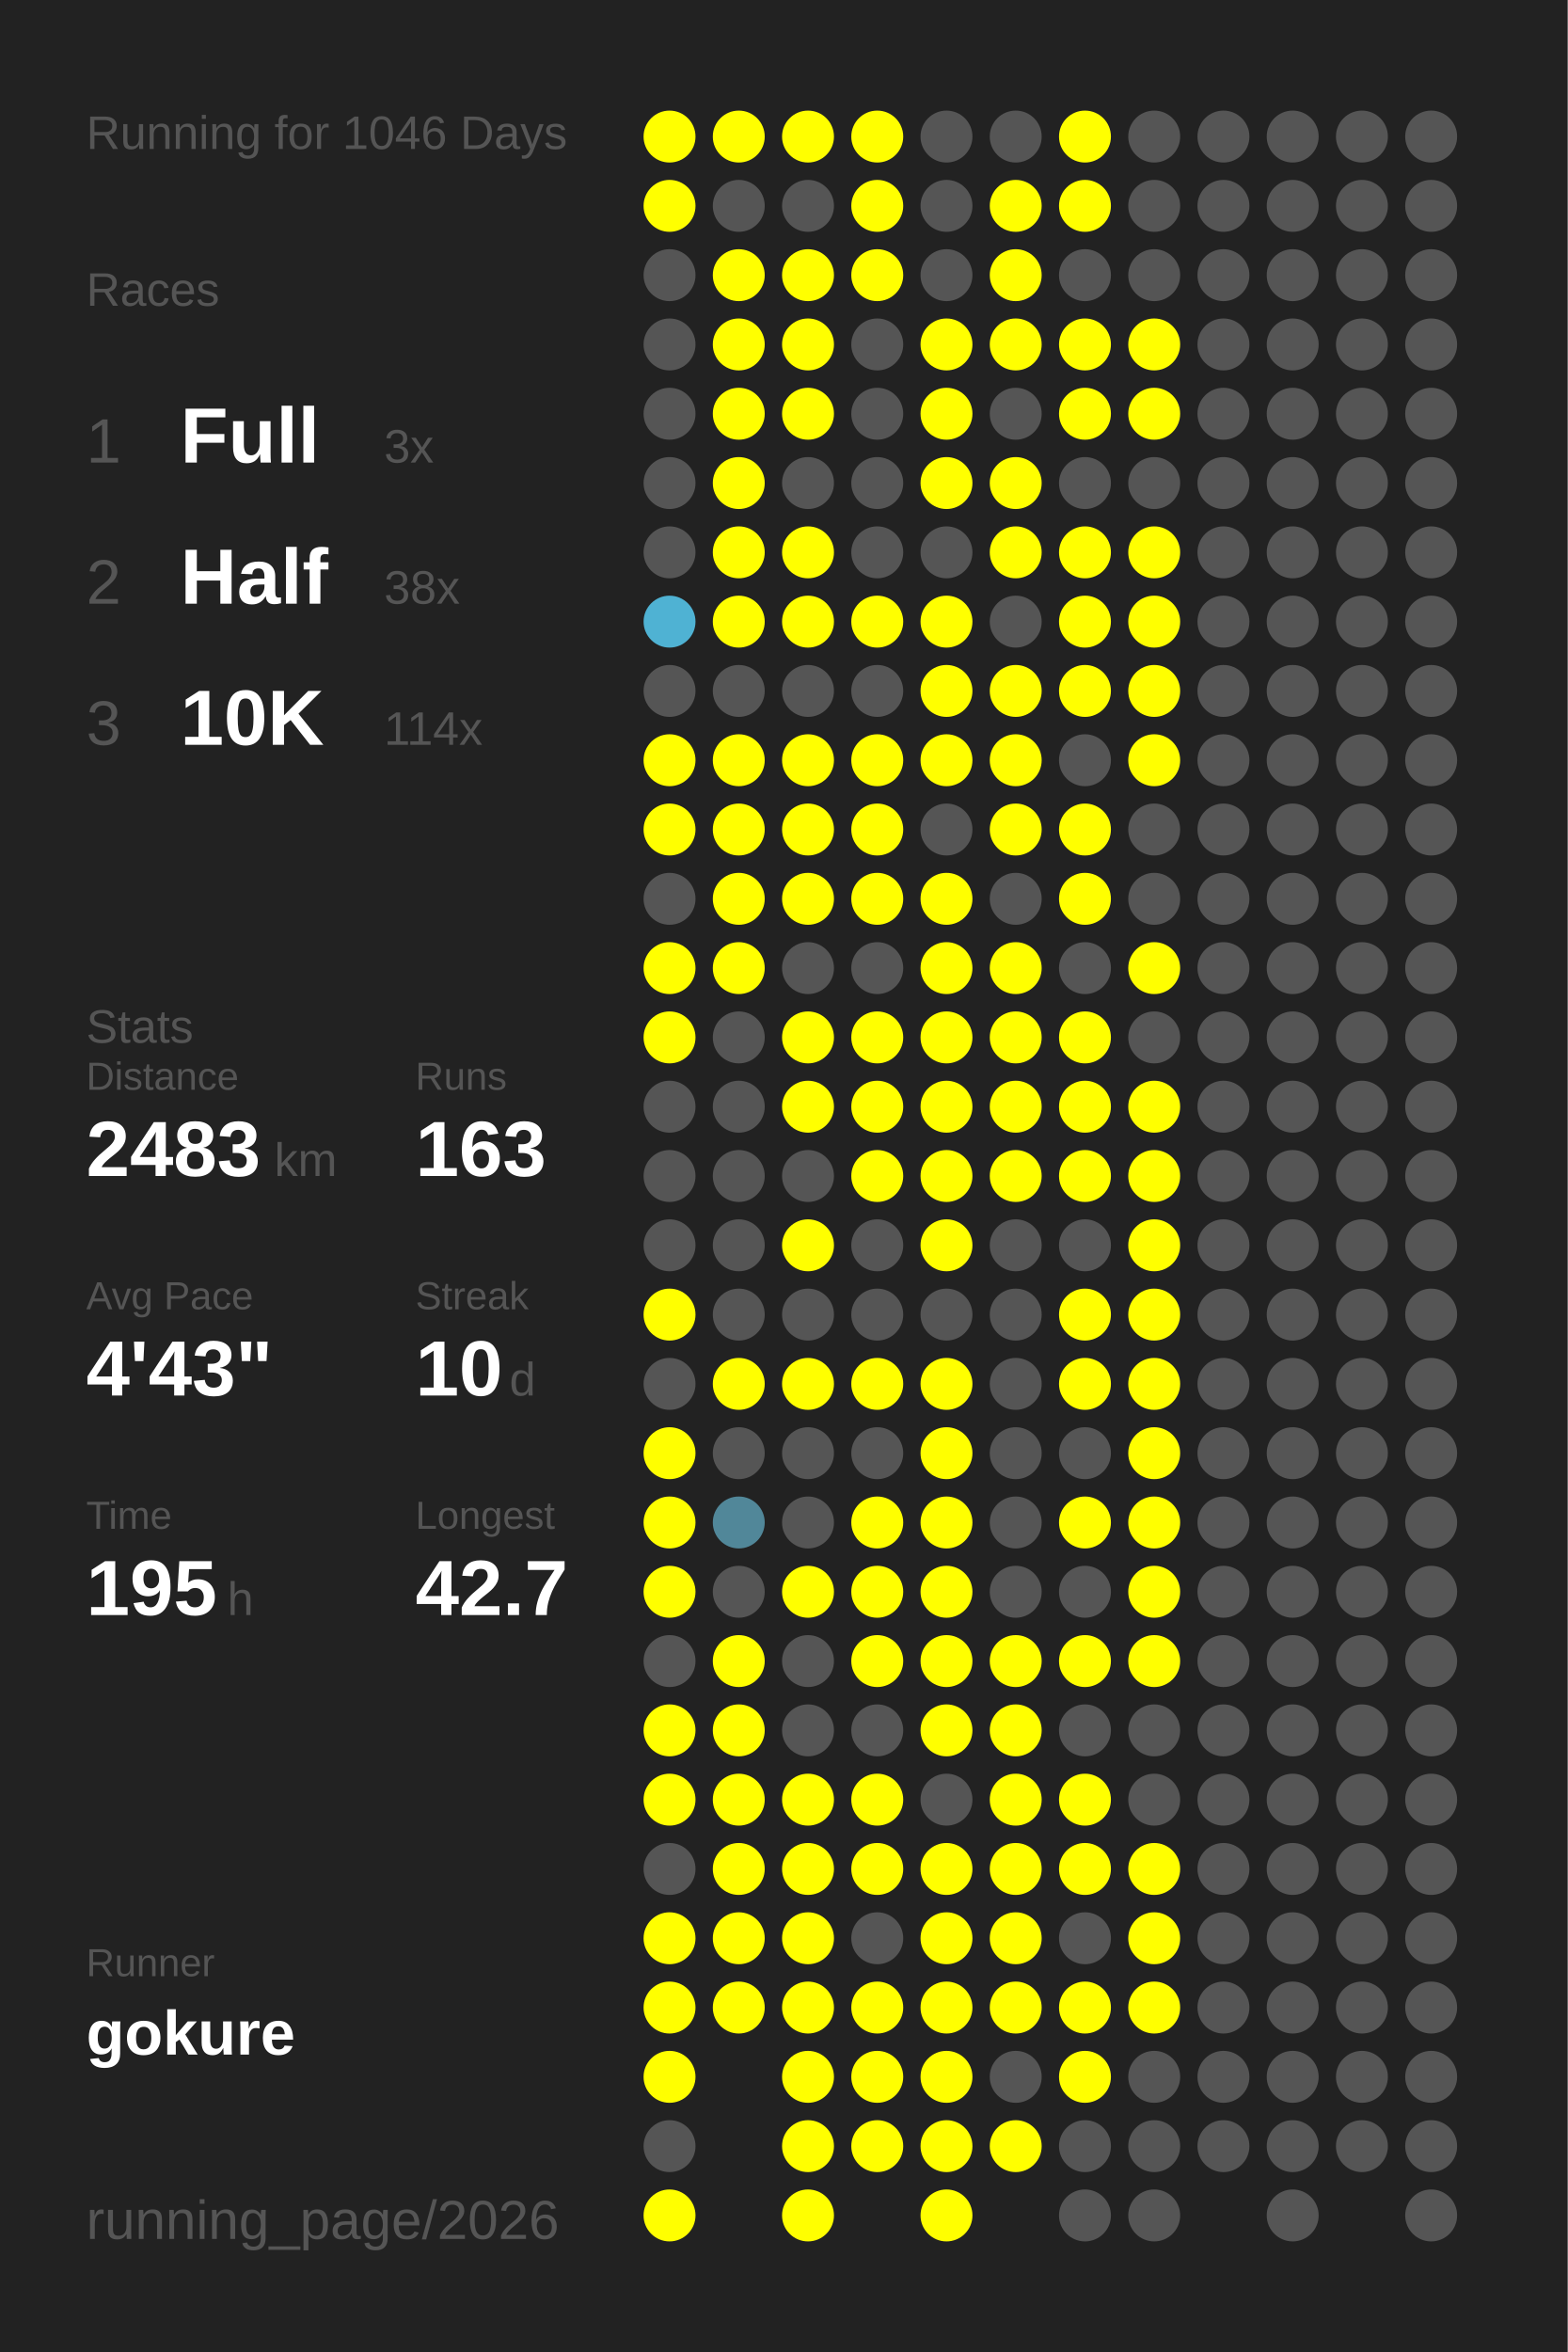
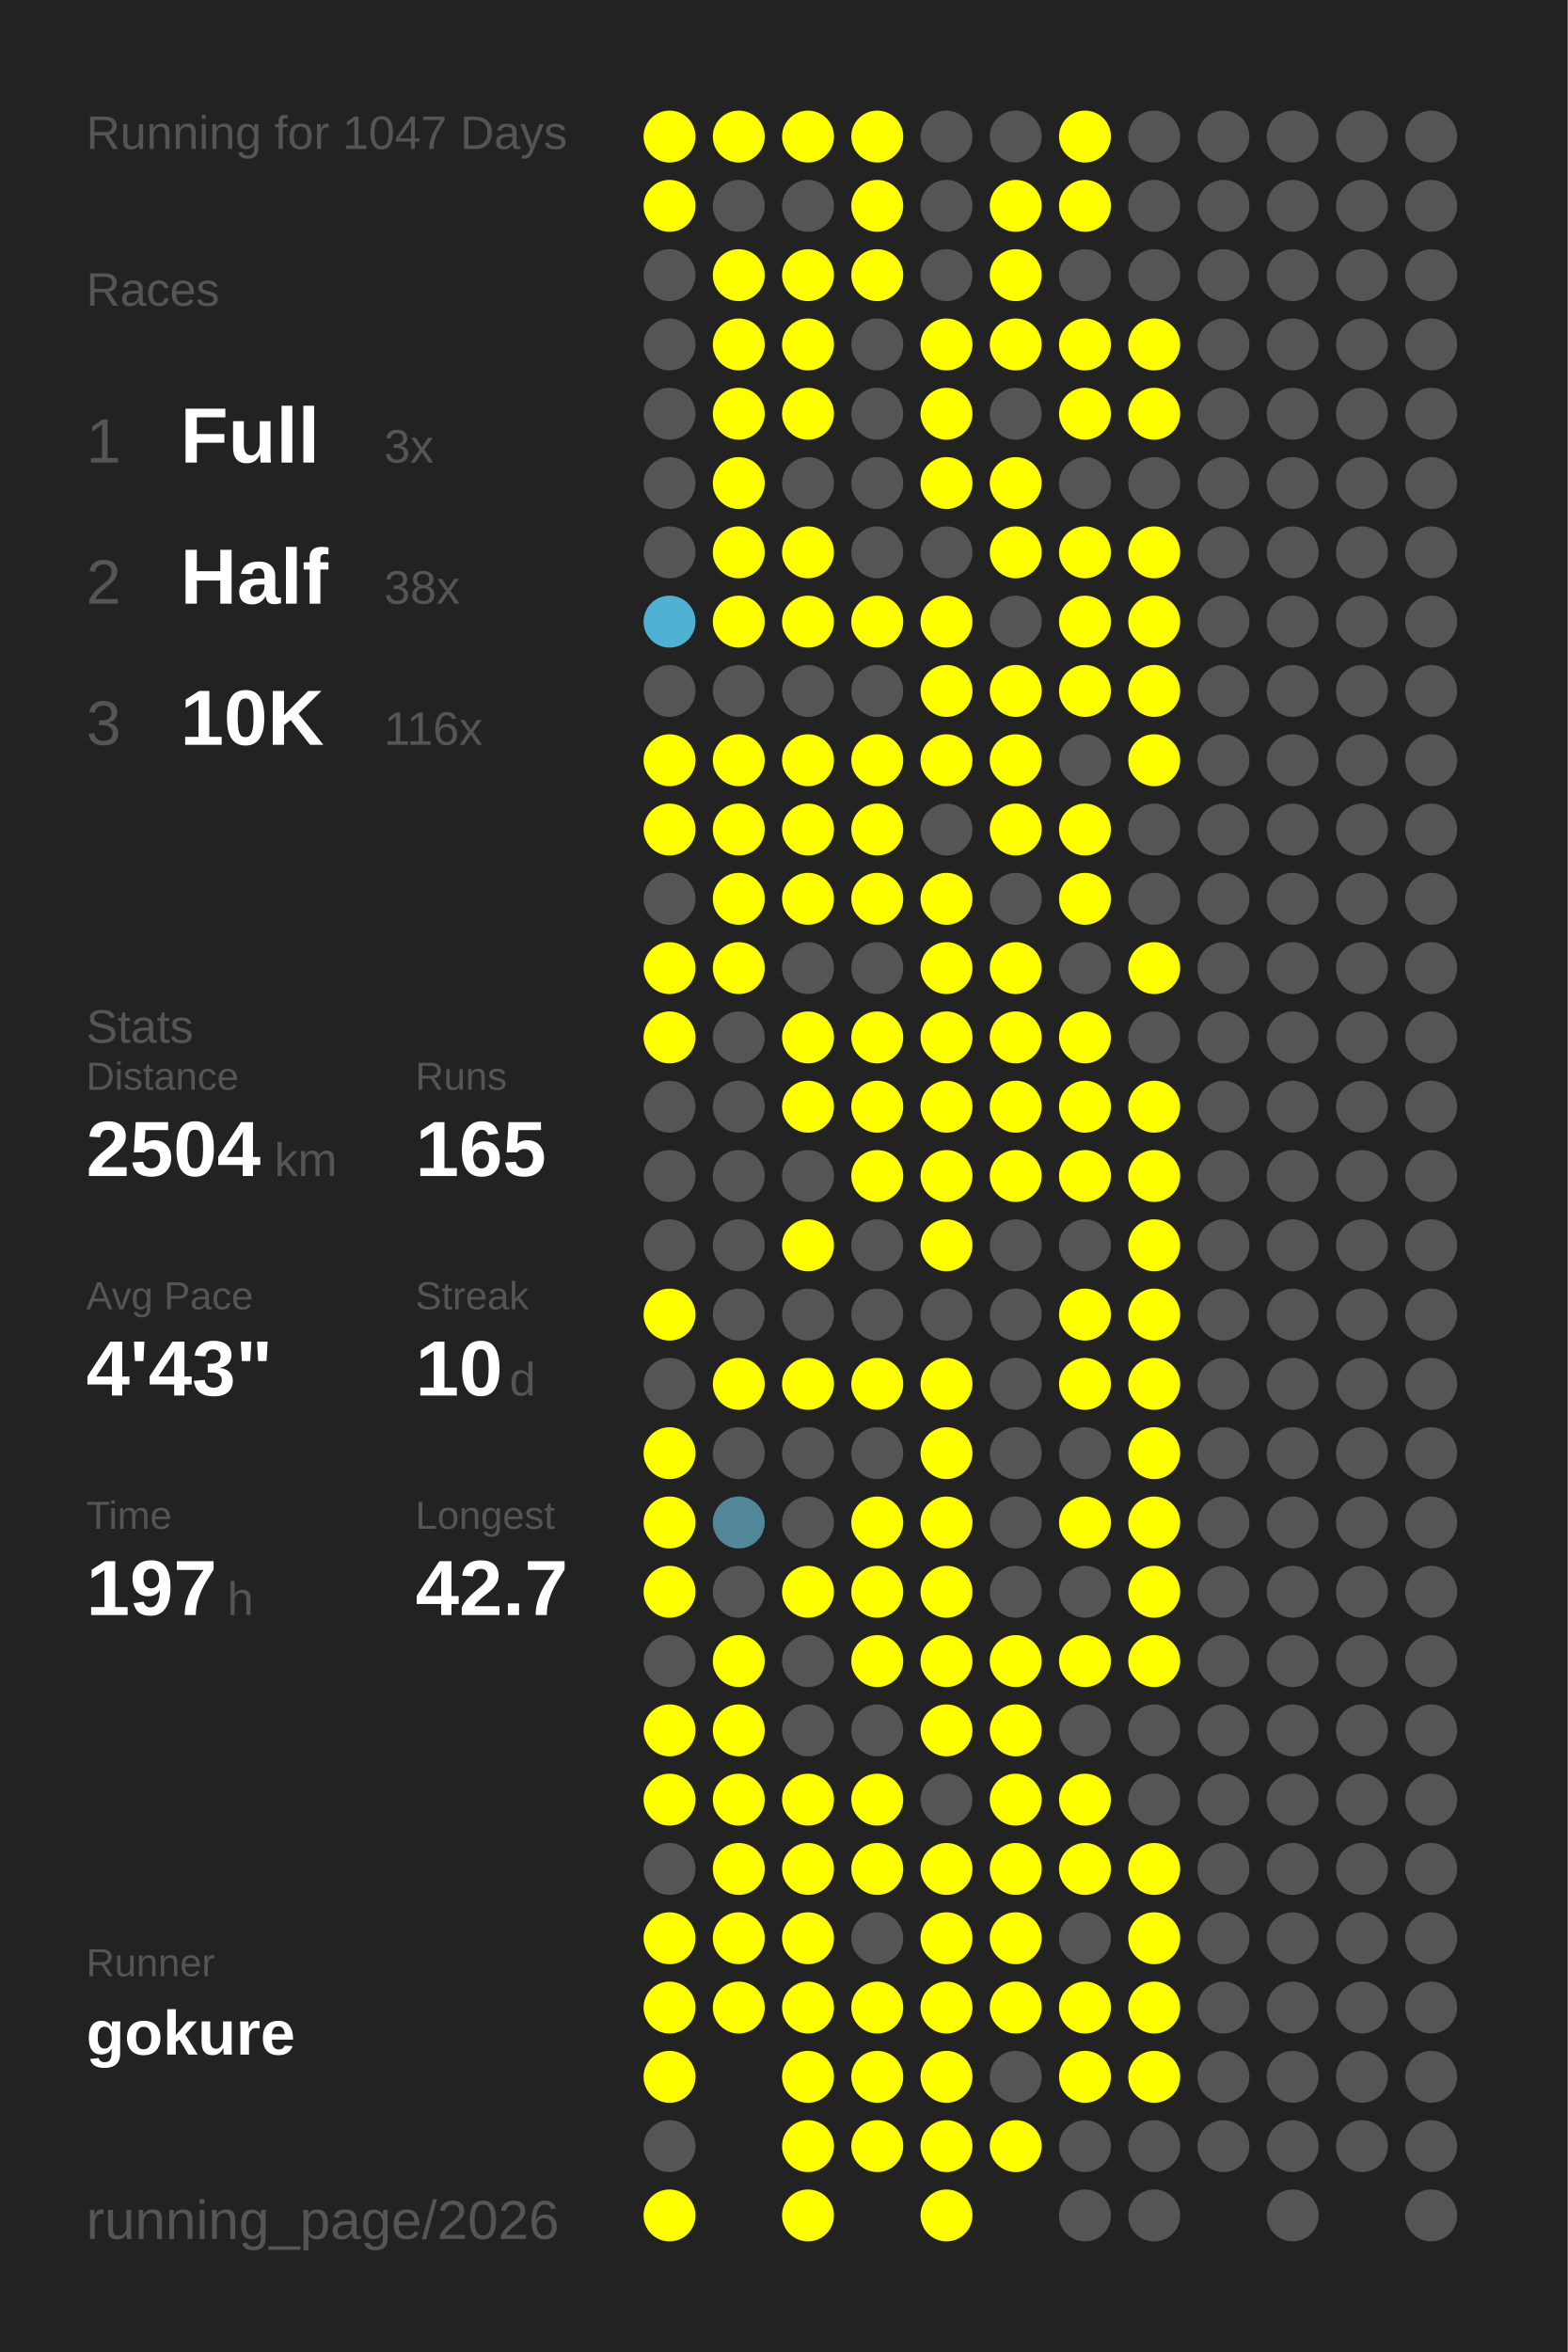
<svg xmlns="http://www.w3.org/2000/svg" baseProfile="full" height="300mm" version="1.1" viewBox="0,0,200,300" width="200mm">
  <defs />
  <rect fill="#222222" height="300" width="200" x="0" y="0" />
-   <text fill="#555555" style="font-size:6px; font-family:Arial;" x="11" y="19">Running for 1046 Days</text>
+   <text fill="#555555" style="font-size:6px; font-family:Arial;" x="11" y="19">Running for 1047 Days</text>
  <text fill="#555555" style="font-size:6px; font-family:Arial;" x="11" y="39">Races</text>
  <text fill="#555555" style="font-size:8px; font-family:Arial;" x="11" y="59">1</text>
  <text fill="#FFFFFF" style="font-size:10px; font-family:Arial; font-weight:bold;" x="23" y="59">Full</text>
  <text fill="#555555" style="font-size:6px; font-family:Arial;" x="49" y="59">3x</text>
  <text fill="#555555" style="font-size:8px; font-family:Arial;" x="11" y="77">2</text>
  <text fill="#FFFFFF" style="font-size:10px; font-family:Arial; font-weight:bold;" x="23" y="77">Half</text>
  <text fill="#555555" style="font-size:6px; font-family:Arial;" x="49" y="77">38x</text>
  <text fill="#555555" style="font-size:8px; font-family:Arial;" x="11" y="95">3</text>
  <text fill="#FFFFFF" style="font-size:10px; font-family:Arial; font-weight:bold;" x="23" y="95">10K</text>
-   <text fill="#555555" style="font-size:6px; font-family:Arial;" x="49" y="95">114x</text>
+   <text fill="#555555" style="font-size:6px; font-family:Arial;" x="49" y="95">116x</text>
  <text fill="#555555" style="font-size:6px; font-family:Arial;" x="11" y="133">Stats</text>
  <text fill="#555555" style="font-size:5px; font-family:Arial;" x="11" y="139">Distance</text>
-   <text fill="#FFFFFF" style="font-size:10px; font-family:Arial; font-weight:bold;" x="11" y="150">2483</text>
+   <text fill="#FFFFFF" style="font-size:10px; font-family:Arial; font-weight:bold;" x="11" y="150">2504</text>
  <text fill="#555555" style="font-size:6px; font-family:Arial;" x="35" y="150">km</text>
  <text fill="#555555" style="font-size:5px; font-family:Arial;" x="53" y="139">Runs</text>
-   <text fill="#FFFFFF" style="font-size:10px; font-family:Arial; font-weight:bold;" x="53" y="150">163</text>
+   <text fill="#FFFFFF" style="font-size:10px; font-family:Arial; font-weight:bold;" x="53" y="150">165</text>
  <text fill="#555555" style="font-size:5px; font-family:Arial;" x="11" y="167">Avg Pace</text>
  <text fill="#FFFFFF" style="font-size:10px; font-family:Arial; font-weight:bold;" x="11" y="178">4'43"</text>
  <text fill="#555555" style="font-size:5px; font-family:Arial;" x="53" y="167">Streak</text>
  <text fill="#FFFFFF" style="font-size:10px; font-family:Arial; font-weight:bold;" x="53" y="178">10</text>
  <text fill="#555555" style="font-size:6px; font-family:Arial;" x="65" y="178">d</text>
  <text fill="#555555" style="font-size:5px; font-family:Arial;" x="11" y="195">Time</text>
-   <text fill="#FFFFFF" style="font-size:10px; font-family:Arial; font-weight:bold;" x="11" y="206">195</text>
+   <text fill="#FFFFFF" style="font-size:10px; font-family:Arial; font-weight:bold;" x="11" y="206">197</text>
  <text fill="#555555" style="font-size:6px; font-family:Arial;" x="29" y="206">h</text>
  <text fill="#555555" style="font-size:5px; font-family:Arial;" x="53" y="195">Longest</text>
  <text fill="#FFFFFF" style="font-size:10px; font-family:Arial; font-weight:bold;" x="53" y="206">42.7</text>
  <text fill="#555555" style="font-size:5px; font-family:Arial;" x="11" y="252.065">Runner</text>
  <text fill="#FFFFFF" style="font-size:8px; font-family:Arial; font-weight:bold;" x="11" y="262.065">gokure</text>
  <text fill="#555555" style="font-size:7px; font-family:Arial;" x="11" y="285.581">running_page/2026</text>
  <circle cx="85.417" cy="17.419" fill="#FFFF00" r="3.312" />
  <circle cx="85.417" cy="26.258" fill="#FFFF00" r="3.312" />
  <circle cx="85.417" cy="35.097" fill="#555555" r="3.312" />
  <circle cx="85.417" cy="43.935" fill="#555555" r="3.312" />
  <circle cx="85.417" cy="52.774" fill="#555555" r="3.312" />
  <circle cx="85.417" cy="61.613" fill="#555555" r="3.312" />
  <circle cx="85.417" cy="70.452" fill="#555555" r="3.312" />
  <circle cx="85.417" cy="79.29" fill="#4fb2d3" r="3.312" />
  <circle cx="85.417" cy="88.129" fill="#555555" r="3.312" />
  <circle cx="85.417" cy="96.968" fill="#FFFF00" r="3.312" />
  <circle cx="85.417" cy="105.806" fill="#FFFF00" r="3.312" />
  <circle cx="85.417" cy="114.645" fill="#555555" r="3.312" />
  <circle cx="85.417" cy="123.484" fill="#FFFF00" r="3.312" />
  <circle cx="85.417" cy="132.323" fill="#FFFF00" r="3.312" />
  <circle cx="85.417" cy="141.161" fill="#555555" r="3.312" />
  <circle cx="85.417" cy="150" fill="#555555" r="3.312" />
  <circle cx="85.417" cy="158.839" fill="#555555" r="3.312" />
  <circle cx="85.417" cy="167.677" fill="#FFFF00" r="3.312" />
  <circle cx="85.417" cy="176.516" fill="#555555" r="3.312" />
  <circle cx="85.417" cy="185.355" fill="#FFFF00" r="3.312" />
  <circle cx="85.417" cy="194.194" fill="#FFFF00" r="3.312" />
  <circle cx="85.417" cy="203.032" fill="#FFFF00" r="3.312" />
  <circle cx="85.417" cy="211.871" fill="#555555" r="3.312" />
  <circle cx="85.417" cy="220.71" fill="#FFFF00" r="3.312" />
  <circle cx="85.417" cy="229.548" fill="#FFFF00" r="3.312" />
  <circle cx="85.417" cy="238.387" fill="#555555" r="3.312" />
  <circle cx="85.417" cy="247.226" fill="#FFFF00" r="3.312" />
  <circle cx="85.417" cy="256.065" fill="#FFFF00" r="3.312" />
  <circle cx="85.417" cy="264.903" fill="#FFFF00" r="3.312" />
  <circle cx="85.417" cy="273.742" fill="#555555" r="3.312" />
  <circle cx="85.417" cy="282.581" fill="#FFFF00" r="3.312" />
  <circle cx="94.25" cy="17.419" fill="#FFFF00" r="3.312" />
  <circle cx="94.25" cy="26.258" fill="#555555" r="3.312" />
  <circle cx="94.25" cy="35.097" fill="#FFFF00" r="3.312" />
  <circle cx="94.25" cy="43.935" fill="#FFFF00" r="3.312" />
  <circle cx="94.25" cy="52.774" fill="#FFFF00" r="3.312" />
  <circle cx="94.25" cy="61.613" fill="#FFFF00" r="3.312" />
  <circle cx="94.25" cy="70.452" fill="#FFFF00" r="3.312" />
  <circle cx="94.25" cy="79.29" fill="#FFFF00" r="3.312" />
  <circle cx="94.25" cy="88.129" fill="#555555" r="3.312" />
  <circle cx="94.25" cy="96.968" fill="#FFFF00" r="3.312" />
  <circle cx="94.25" cy="105.806" fill="#FFFF00" r="3.312" />
  <circle cx="94.25" cy="114.645" fill="#FFFF00" r="3.312" />
  <circle cx="94.25" cy="123.484" fill="#FFFF00" r="3.312" />
  <circle cx="94.25" cy="132.323" fill="#555555" r="3.312" />
  <circle cx="94.25" cy="141.161" fill="#555555" r="3.312" />
  <circle cx="94.25" cy="150" fill="#555555" r="3.312" />
  <circle cx="94.25" cy="158.839" fill="#555555" r="3.312" />
  <circle cx="94.25" cy="167.677" fill="#555555" r="3.312" />
  <circle cx="94.25" cy="176.516" fill="#FFFF00" r="3.312" />
  <circle cx="94.25" cy="185.355" fill="#555555" r="3.312" />
  <circle cx="94.25" cy="194.194" fill="#518799" r="3.312" />
  <circle cx="94.25" cy="203.032" fill="#555555" r="3.312" />
  <circle cx="94.25" cy="211.871" fill="#FFFF00" r="3.312" />
  <circle cx="94.25" cy="220.71" fill="#FFFF00" r="3.312" />
  <circle cx="94.25" cy="229.548" fill="#FFFF00" r="3.312" />
  <circle cx="94.25" cy="238.387" fill="#FFFF00" r="3.312" />
  <circle cx="94.25" cy="247.226" fill="#FFFF00" r="3.312" />
  <circle cx="94.25" cy="256.065" fill="#FFFF00" r="3.312" />
  <circle cx="103.083" cy="17.419" fill="#FFFF00" r="3.312" />
  <circle cx="103.083" cy="26.258" fill="#555555" r="3.312" />
  <circle cx="103.083" cy="35.097" fill="#FFFF00" r="3.312" />
  <circle cx="103.083" cy="43.935" fill="#FFFF00" r="3.312" />
  <circle cx="103.083" cy="52.774" fill="#FFFF00" r="3.312" />
  <circle cx="103.083" cy="61.613" fill="#555555" r="3.312" />
  <circle cx="103.083" cy="70.452" fill="#FFFF00" r="3.312" />
  <circle cx="103.083" cy="79.29" fill="#FFFF00" r="3.312" />
  <circle cx="103.083" cy="88.129" fill="#555555" r="3.312" />
  <circle cx="103.083" cy="96.968" fill="#FFFF00" r="3.312" />
  <circle cx="103.083" cy="105.806" fill="#FFFF00" r="3.312" />
  <circle cx="103.083" cy="114.645" fill="#FFFF00" r="3.312" />
  <circle cx="103.083" cy="123.484" fill="#555555" r="3.312" />
  <circle cx="103.083" cy="132.323" fill="#FFFF00" r="3.312" />
  <circle cx="103.083" cy="141.161" fill="#FFFF00" r="3.312" />
  <circle cx="103.083" cy="150" fill="#555555" r="3.312" />
  <circle cx="103.083" cy="158.839" fill="#FFFF00" r="3.312" />
  <circle cx="103.083" cy="167.677" fill="#555555" r="3.312" />
  <circle cx="103.083" cy="176.516" fill="#FFFF00" r="3.312" />
  <circle cx="103.083" cy="185.355" fill="#555555" r="3.312" />
  <circle cx="103.083" cy="194.194" fill="#555555" r="3.312" />
  <circle cx="103.083" cy="203.032" fill="#FFFF00" r="3.312" />
  <circle cx="103.083" cy="211.871" fill="#555555" r="3.312" />
  <circle cx="103.083" cy="220.71" fill="#555555" r="3.312" />
  <circle cx="103.083" cy="229.548" fill="#FFFF00" r="3.312" />
  <circle cx="103.083" cy="238.387" fill="#FFFF00" r="3.312" />
  <circle cx="103.083" cy="247.226" fill="#FFFF00" r="3.312" />
  <circle cx="103.083" cy="256.065" fill="#FFFF00" r="3.312" />
  <circle cx="103.083" cy="264.903" fill="#FFFF00" r="3.312" />
  <circle cx="103.083" cy="273.742" fill="#FFFF00" r="3.312" />
  <circle cx="103.083" cy="282.581" fill="#FFFF00" r="3.312" />
  <circle cx="111.917" cy="17.419" fill="#FFFF00" r="3.312" />
  <circle cx="111.917" cy="26.258" fill="#FFFF00" r="3.312" />
  <circle cx="111.917" cy="35.097" fill="#FFFF00" r="3.312" />
  <circle cx="111.917" cy="43.935" fill="#555555" r="3.312" />
  <circle cx="111.917" cy="52.774" fill="#555555" r="3.312" />
  <circle cx="111.917" cy="61.613" fill="#555555" r="3.312" />
  <circle cx="111.917" cy="70.452" fill="#555555" r="3.312" />
  <circle cx="111.917" cy="79.29" fill="#FFFF00" r="3.312" />
  <circle cx="111.917" cy="88.129" fill="#555555" r="3.312" />
  <circle cx="111.917" cy="96.968" fill="#FFFF00" r="3.312" />
  <circle cx="111.917" cy="105.806" fill="#FFFF00" r="3.312" />
  <circle cx="111.917" cy="114.645" fill="#FFFF00" r="3.312" />
  <circle cx="111.917" cy="123.484" fill="#555555" r="3.312" />
  <circle cx="111.917" cy="132.323" fill="#FFFF00" r="3.312" />
  <circle cx="111.917" cy="141.161" fill="#FFFF00" r="3.312" />
  <circle cx="111.917" cy="150" fill="#FFFF00" r="3.312" />
  <circle cx="111.917" cy="158.839" fill="#555555" r="3.312" />
  <circle cx="111.917" cy="167.677" fill="#555555" r="3.312" />
  <circle cx="111.917" cy="176.516" fill="#FFFF00" r="3.312" />
  <circle cx="111.917" cy="185.355" fill="#555555" r="3.312" />
  <circle cx="111.917" cy="194.194" fill="#FFFF00" r="3.312" />
  <circle cx="111.917" cy="203.032" fill="#FFFF00" r="3.312" />
  <circle cx="111.917" cy="211.871" fill="#FFFF00" r="3.312" />
  <circle cx="111.917" cy="220.71" fill="#555555" r="3.312" />
  <circle cx="111.917" cy="229.548" fill="#FFFF00" r="3.312" />
  <circle cx="111.917" cy="238.387" fill="#FFFF00" r="3.312" />
  <circle cx="111.917" cy="247.226" fill="#555555" r="3.312" />
  <circle cx="111.917" cy="256.065" fill="#FFFF00" r="3.312" />
  <circle cx="111.917" cy="264.903" fill="#FFFF00" r="3.312" />
  <circle cx="111.917" cy="273.742" fill="#FFFF00" r="3.312" />
  <circle cx="120.75" cy="17.419" fill="#555555" r="3.312" />
  <circle cx="120.75" cy="26.258" fill="#555555" r="3.312" />
  <circle cx="120.75" cy="35.097" fill="#555555" r="3.312" />
  <circle cx="120.75" cy="43.935" fill="#FFFF00" r="3.312" />
  <circle cx="120.75" cy="52.774" fill="#FFFF00" r="3.312" />
  <circle cx="120.75" cy="61.613" fill="#FFFF00" r="3.312" />
  <circle cx="120.75" cy="70.452" fill="#555555" r="3.312" />
  <circle cx="120.75" cy="79.29" fill="#FFFF00" r="3.312" />
  <circle cx="120.75" cy="88.129" fill="#FFFF00" r="3.312" />
  <circle cx="120.75" cy="96.968" fill="#FFFF00" r="3.312" />
  <circle cx="120.75" cy="105.806" fill="#555555" r="3.312" />
  <circle cx="120.75" cy="114.645" fill="#FFFF00" r="3.312" />
  <circle cx="120.75" cy="123.484" fill="#FFFF00" r="3.312" />
  <circle cx="120.75" cy="132.323" fill="#FFFF00" r="3.312" />
  <circle cx="120.75" cy="141.161" fill="#FFFF00" r="3.312" />
  <circle cx="120.75" cy="150" fill="#FFFF00" r="3.312" />
  <circle cx="120.75" cy="158.839" fill="#FFFF00" r="3.312" />
  <circle cx="120.75" cy="167.677" fill="#555555" r="3.312" />
  <circle cx="120.75" cy="176.516" fill="#FFFF00" r="3.312" />
  <circle cx="120.75" cy="185.355" fill="#FFFF00" r="3.312" />
  <circle cx="120.75" cy="194.194" fill="#FFFF00" r="3.312" />
  <circle cx="120.75" cy="203.032" fill="#FFFF00" r="3.312" />
  <circle cx="120.75" cy="211.871" fill="#FFFF00" r="3.312" />
  <circle cx="120.75" cy="220.71" fill="#FFFF00" r="3.312" />
  <circle cx="120.75" cy="229.548" fill="#555555" r="3.312" />
  <circle cx="120.75" cy="238.387" fill="#FFFF00" r="3.312" />
  <circle cx="120.75" cy="247.226" fill="#FFFF00" r="3.312" />
  <circle cx="120.75" cy="256.065" fill="#FFFF00" r="3.312" />
  <circle cx="120.75" cy="264.903" fill="#FFFF00" r="3.312" />
  <circle cx="120.75" cy="273.742" fill="#FFFF00" r="3.312" />
  <circle cx="120.75" cy="282.581" fill="#FFFF00" r="3.312" />
  <circle cx="129.583" cy="17.419" fill="#555555" r="3.312" />
  <circle cx="129.583" cy="26.258" fill="#FFFF00" r="3.312" />
  <circle cx="129.583" cy="35.097" fill="#FFFF00" r="3.312" />
  <circle cx="129.583" cy="43.935" fill="#FFFF00" r="3.312" />
  <circle cx="129.583" cy="52.774" fill="#555555" r="3.312" />
  <circle cx="129.583" cy="61.613" fill="#FFFF00" r="3.312" />
  <circle cx="129.583" cy="70.452" fill="#FFFF00" r="3.312" />
  <circle cx="129.583" cy="79.29" fill="#555555" r="3.312" />
  <circle cx="129.583" cy="88.129" fill="#FFFF00" r="3.312" />
  <circle cx="129.583" cy="96.968" fill="#FFFF00" r="3.312" />
  <circle cx="129.583" cy="105.806" fill="#FFFF00" r="3.312" />
  <circle cx="129.583" cy="114.645" fill="#555555" r="3.312" />
  <circle cx="129.583" cy="123.484" fill="#FFFF00" r="3.312" />
  <circle cx="129.583" cy="132.323" fill="#FFFF00" r="3.312" />
  <circle cx="129.583" cy="141.161" fill="#FFFF00" r="3.312" />
  <circle cx="129.583" cy="150" fill="#FFFF00" r="3.312" />
  <circle cx="129.583" cy="158.839" fill="#555555" r="3.312" />
  <circle cx="129.583" cy="167.677" fill="#555555" r="3.312" />
  <circle cx="129.583" cy="176.516" fill="#555555" r="3.312" />
  <circle cx="129.583" cy="185.355" fill="#555555" r="3.312" />
  <circle cx="129.583" cy="194.194" fill="#555555" r="3.312" />
  <circle cx="129.583" cy="203.032" fill="#555555" r="3.312" />
  <circle cx="129.583" cy="211.871" fill="#FFFF00" r="3.312" />
  <circle cx="129.583" cy="220.71" fill="#FFFF00" r="3.312" />
  <circle cx="129.583" cy="229.548" fill="#FFFF00" r="3.312" />
  <circle cx="129.583" cy="238.387" fill="#FFFF00" r="3.312" />
  <circle cx="129.583" cy="247.226" fill="#FFFF00" r="3.312" />
  <circle cx="129.583" cy="256.065" fill="#FFFF00" r="3.312" />
  <circle cx="129.583" cy="264.903" fill="#555555" r="3.312" />
  <circle cx="129.583" cy="273.742" fill="#FFFF00" r="3.312" />
  <circle cx="138.417" cy="17.419" fill="#FFFF00" r="3.312" />
  <circle cx="138.417" cy="26.258" fill="#FFFF00" r="3.312" />
  <circle cx="138.417" cy="35.097" fill="#555555" r="3.312" />
  <circle cx="138.417" cy="43.935" fill="#FFFF00" r="3.312" />
  <circle cx="138.417" cy="52.774" fill="#FFFF00" r="3.312" />
  <circle cx="138.417" cy="61.613" fill="#555555" r="3.312" />
  <circle cx="138.417" cy="70.452" fill="#FFFF00" r="3.312" />
  <circle cx="138.417" cy="79.29" fill="#FFFF00" r="3.312" />
  <circle cx="138.417" cy="88.129" fill="#FFFF00" r="3.312" />
  <circle cx="138.417" cy="96.968" fill="#555555" r="3.312" />
  <circle cx="138.417" cy="105.806" fill="#FFFF00" r="3.312" />
  <circle cx="138.417" cy="114.645" fill="#FFFF00" r="3.312" />
  <circle cx="138.417" cy="123.484" fill="#555555" r="3.312" />
  <circle cx="138.417" cy="132.323" fill="#FFFF00" r="3.312" />
  <circle cx="138.417" cy="141.161" fill="#FFFF00" r="3.312" />
  <circle cx="138.417" cy="150" fill="#FFFF00" r="3.312" />
  <circle cx="138.417" cy="158.839" fill="#555555" r="3.312" />
  <circle cx="138.417" cy="167.677" fill="#FFFF00" r="3.312" />
  <circle cx="138.417" cy="176.516" fill="#FFFF00" r="3.312" />
  <circle cx="138.417" cy="185.355" fill="#555555" r="3.312" />
  <circle cx="138.417" cy="194.194" fill="#FFFF00" r="3.312" />
  <circle cx="138.417" cy="203.032" fill="#555555" r="3.312" />
  <circle cx="138.417" cy="211.871" fill="#FFFF00" r="3.312" />
  <circle cx="138.417" cy="220.71" fill="#555555" r="3.312" />
  <circle cx="138.417" cy="229.548" fill="#FFFF00" r="3.312" />
  <circle cx="138.417" cy="238.387" fill="#FFFF00" r="3.312" />
  <circle cx="138.417" cy="247.226" fill="#555555" r="3.312" />
  <circle cx="138.417" cy="256.065" fill="#FFFF00" r="3.312" />
  <circle cx="138.417" cy="264.903" fill="#FFFF00" r="3.312" />
  <circle cx="138.417" cy="273.742" fill="#555555" r="3.312" />
  <circle cx="138.417" cy="282.581" fill="#555555" r="3.312" />
  <circle cx="147.25" cy="17.419" fill="#555555" r="3.312" />
  <circle cx="147.25" cy="26.258" fill="#555555" r="3.312" />
  <circle cx="147.25" cy="35.097" fill="#555555" r="3.312" />
  <circle cx="147.25" cy="43.935" fill="#FFFF00" r="3.312" />
  <circle cx="147.25" cy="52.774" fill="#FFFF00" r="3.312" />
  <circle cx="147.25" cy="61.613" fill="#555555" r="3.312" />
  <circle cx="147.25" cy="70.452" fill="#FFFF00" r="3.312" />
  <circle cx="147.25" cy="79.29" fill="#FFFF00" r="3.312" />
  <circle cx="147.25" cy="88.129" fill="#FFFF00" r="3.312" />
  <circle cx="147.25" cy="96.968" fill="#FFFF00" r="3.312" />
  <circle cx="147.25" cy="105.806" fill="#555555" r="3.312" />
  <circle cx="147.25" cy="114.645" fill="#555555" r="3.312" />
  <circle cx="147.25" cy="123.484" fill="#FFFF00" r="3.312" />
  <circle cx="147.25" cy="132.323" fill="#555555" r="3.312" />
  <circle cx="147.25" cy="141.161" fill="#FFFF00" r="3.312" />
  <circle cx="147.25" cy="150" fill="#FFFF00" r="3.312" />
  <circle cx="147.25" cy="158.839" fill="#FFFF00" r="3.312" />
  <circle cx="147.25" cy="167.677" fill="#FFFF00" r="3.312" />
  <circle cx="147.25" cy="176.516" fill="#FFFF00" r="3.312" />
  <circle cx="147.25" cy="185.355" fill="#FFFF00" r="3.312" />
  <circle cx="147.25" cy="194.194" fill="#FFFF00" r="3.312" />
  <circle cx="147.25" cy="203.032" fill="#FFFF00" r="3.312" />
  <circle cx="147.25" cy="211.871" fill="#FFFF00" r="3.312" />
  <circle cx="147.25" cy="220.71" fill="#555555" r="3.312" />
  <circle cx="147.25" cy="229.548" fill="#555555" r="3.312" />
  <circle cx="147.25" cy="238.387" fill="#FFFF00" r="3.312" />
  <circle cx="147.25" cy="247.226" fill="#FFFF00" r="3.312" />
  <circle cx="147.25" cy="256.065" fill="#FFFF00" r="3.312" />
-   <circle cx="147.25" cy="264.903" fill="#555555" r="3.312" />
+   <circle cx="147.25" cy="264.903" fill="#FFFF00" r="3.312" />
  <circle cx="147.25" cy="273.742" fill="#555555" r="3.312" />
  <circle cx="147.25" cy="282.581" fill="#555555" r="3.312" />
  <circle cx="156.083" cy="17.419" fill="#555555" r="3.312" />
  <circle cx="156.083" cy="26.258" fill="#555555" r="3.312" />
  <circle cx="156.083" cy="35.097" fill="#555555" r="3.312" />
  <circle cx="156.083" cy="43.935" fill="#555555" r="3.312" />
  <circle cx="156.083" cy="52.774" fill="#555555" r="3.312" />
  <circle cx="156.083" cy="61.613" fill="#555555" r="3.312" />
  <circle cx="156.083" cy="70.452" fill="#555555" r="3.312" />
  <circle cx="156.083" cy="79.29" fill="#555555" r="3.312" />
  <circle cx="156.083" cy="88.129" fill="#555555" r="3.312" />
  <circle cx="156.083" cy="96.968" fill="#555555" r="3.312" />
  <circle cx="156.083" cy="105.806" fill="#555555" r="3.312" />
  <circle cx="156.083" cy="114.645" fill="#555555" r="3.312" />
  <circle cx="156.083" cy="123.484" fill="#555555" r="3.312" />
  <circle cx="156.083" cy="132.323" fill="#555555" r="3.312" />
  <circle cx="156.083" cy="141.161" fill="#555555" r="3.312" />
  <circle cx="156.083" cy="150" fill="#555555" r="3.312" />
  <circle cx="156.083" cy="158.839" fill="#555555" r="3.312" />
  <circle cx="156.083" cy="167.677" fill="#555555" r="3.312" />
  <circle cx="156.083" cy="176.516" fill="#555555" r="3.312" />
  <circle cx="156.083" cy="185.355" fill="#555555" r="3.312" />
  <circle cx="156.083" cy="194.194" fill="#555555" r="3.312" />
  <circle cx="156.083" cy="203.032" fill="#555555" r="3.312" />
  <circle cx="156.083" cy="211.871" fill="#555555" r="3.312" />
  <circle cx="156.083" cy="220.71" fill="#555555" r="3.312" />
  <circle cx="156.083" cy="229.548" fill="#555555" r="3.312" />
  <circle cx="156.083" cy="238.387" fill="#555555" r="3.312" />
  <circle cx="156.083" cy="247.226" fill="#555555" r="3.312" />
  <circle cx="156.083" cy="256.065" fill="#555555" r="3.312" />
  <circle cx="156.083" cy="264.903" fill="#555555" r="3.312" />
  <circle cx="156.083" cy="273.742" fill="#555555" r="3.312" />
  <circle cx="164.917" cy="17.419" fill="#555555" r="3.312" />
  <circle cx="164.917" cy="26.258" fill="#555555" r="3.312" />
  <circle cx="164.917" cy="35.097" fill="#555555" r="3.312" />
  <circle cx="164.917" cy="43.935" fill="#555555" r="3.312" />
  <circle cx="164.917" cy="52.774" fill="#555555" r="3.312" />
  <circle cx="164.917" cy="61.613" fill="#555555" r="3.312" />
  <circle cx="164.917" cy="70.452" fill="#555555" r="3.312" />
  <circle cx="164.917" cy="79.29" fill="#555555" r="3.312" />
  <circle cx="164.917" cy="88.129" fill="#555555" r="3.312" />
  <circle cx="164.917" cy="96.968" fill="#555555" r="3.312" />
  <circle cx="164.917" cy="105.806" fill="#555555" r="3.312" />
  <circle cx="164.917" cy="114.645" fill="#555555" r="3.312" />
  <circle cx="164.917" cy="123.484" fill="#555555" r="3.312" />
  <circle cx="164.917" cy="132.323" fill="#555555" r="3.312" />
  <circle cx="164.917" cy="141.161" fill="#555555" r="3.312" />
  <circle cx="164.917" cy="150" fill="#555555" r="3.312" />
  <circle cx="164.917" cy="158.839" fill="#555555" r="3.312" />
  <circle cx="164.917" cy="167.677" fill="#555555" r="3.312" />
  <circle cx="164.917" cy="176.516" fill="#555555" r="3.312" />
  <circle cx="164.917" cy="185.355" fill="#555555" r="3.312" />
  <circle cx="164.917" cy="194.194" fill="#555555" r="3.312" />
  <circle cx="164.917" cy="203.032" fill="#555555" r="3.312" />
  <circle cx="164.917" cy="211.871" fill="#555555" r="3.312" />
  <circle cx="164.917" cy="220.71" fill="#555555" r="3.312" />
  <circle cx="164.917" cy="229.548" fill="#555555" r="3.312" />
  <circle cx="164.917" cy="238.387" fill="#555555" r="3.312" />
  <circle cx="164.917" cy="247.226" fill="#555555" r="3.312" />
  <circle cx="164.917" cy="256.065" fill="#555555" r="3.312" />
  <circle cx="164.917" cy="264.903" fill="#555555" r="3.312" />
  <circle cx="164.917" cy="273.742" fill="#555555" r="3.312" />
  <circle cx="164.917" cy="282.581" fill="#555555" r="3.312" />
  <circle cx="173.75" cy="17.419" fill="#555555" r="3.312" />
  <circle cx="173.75" cy="26.258" fill="#555555" r="3.312" />
  <circle cx="173.75" cy="35.097" fill="#555555" r="3.312" />
  <circle cx="173.75" cy="43.935" fill="#555555" r="3.312" />
  <circle cx="173.75" cy="52.774" fill="#555555" r="3.312" />
  <circle cx="173.75" cy="61.613" fill="#555555" r="3.312" />
  <circle cx="173.75" cy="70.452" fill="#555555" r="3.312" />
  <circle cx="173.75" cy="79.29" fill="#555555" r="3.312" />
  <circle cx="173.75" cy="88.129" fill="#555555" r="3.312" />
  <circle cx="173.75" cy="96.968" fill="#555555" r="3.312" />
  <circle cx="173.75" cy="105.806" fill="#555555" r="3.312" />
  <circle cx="173.75" cy="114.645" fill="#555555" r="3.312" />
  <circle cx="173.75" cy="123.484" fill="#555555" r="3.312" />
  <circle cx="173.75" cy="132.323" fill="#555555" r="3.312" />
  <circle cx="173.75" cy="141.161" fill="#555555" r="3.312" />
  <circle cx="173.75" cy="150" fill="#555555" r="3.312" />
  <circle cx="173.75" cy="158.839" fill="#555555" r="3.312" />
  <circle cx="173.75" cy="167.677" fill="#555555" r="3.312" />
  <circle cx="173.75" cy="176.516" fill="#555555" r="3.312" />
  <circle cx="173.75" cy="185.355" fill="#555555" r="3.312" />
  <circle cx="173.75" cy="194.194" fill="#555555" r="3.312" />
  <circle cx="173.75" cy="203.032" fill="#555555" r="3.312" />
  <circle cx="173.75" cy="211.871" fill="#555555" r="3.312" />
  <circle cx="173.75" cy="220.71" fill="#555555" r="3.312" />
  <circle cx="173.75" cy="229.548" fill="#555555" r="3.312" />
  <circle cx="173.75" cy="238.387" fill="#555555" r="3.312" />
  <circle cx="173.75" cy="247.226" fill="#555555" r="3.312" />
  <circle cx="173.75" cy="256.065" fill="#555555" r="3.312" />
  <circle cx="173.75" cy="264.903" fill="#555555" r="3.312" />
  <circle cx="173.75" cy="273.742" fill="#555555" r="3.312" />
  <circle cx="182.583" cy="17.419" fill="#555555" r="3.312" />
  <circle cx="182.583" cy="26.258" fill="#555555" r="3.312" />
  <circle cx="182.583" cy="35.097" fill="#555555" r="3.312" />
  <circle cx="182.583" cy="43.935" fill="#555555" r="3.312" />
  <circle cx="182.583" cy="52.774" fill="#555555" r="3.312" />
  <circle cx="182.583" cy="61.613" fill="#555555" r="3.312" />
  <circle cx="182.583" cy="70.452" fill="#555555" r="3.312" />
  <circle cx="182.583" cy="79.29" fill="#555555" r="3.312" />
  <circle cx="182.583" cy="88.129" fill="#555555" r="3.312" />
  <circle cx="182.583" cy="96.968" fill="#555555" r="3.312" />
  <circle cx="182.583" cy="105.806" fill="#555555" r="3.312" />
  <circle cx="182.583" cy="114.645" fill="#555555" r="3.312" />
  <circle cx="182.583" cy="123.484" fill="#555555" r="3.312" />
  <circle cx="182.583" cy="132.323" fill="#555555" r="3.312" />
  <circle cx="182.583" cy="141.161" fill="#555555" r="3.312" />
  <circle cx="182.583" cy="150" fill="#555555" r="3.312" />
  <circle cx="182.583" cy="158.839" fill="#555555" r="3.312" />
  <circle cx="182.583" cy="167.677" fill="#555555" r="3.312" />
  <circle cx="182.583" cy="176.516" fill="#555555" r="3.312" />
  <circle cx="182.583" cy="185.355" fill="#555555" r="3.312" />
  <circle cx="182.583" cy="194.194" fill="#555555" r="3.312" />
  <circle cx="182.583" cy="203.032" fill="#555555" r="3.312" />
  <circle cx="182.583" cy="211.871" fill="#555555" r="3.312" />
  <circle cx="182.583" cy="220.71" fill="#555555" r="3.312" />
  <circle cx="182.583" cy="229.548" fill="#555555" r="3.312" />
  <circle cx="182.583" cy="238.387" fill="#555555" r="3.312" />
  <circle cx="182.583" cy="247.226" fill="#555555" r="3.312" />
  <circle cx="182.583" cy="256.065" fill="#555555" r="3.312" />
  <circle cx="182.583" cy="264.903" fill="#555555" r="3.312" />
  <circle cx="182.583" cy="273.742" fill="#555555" r="3.312" />
  <circle cx="182.583" cy="282.581" fill="#555555" r="3.312" />
</svg>
